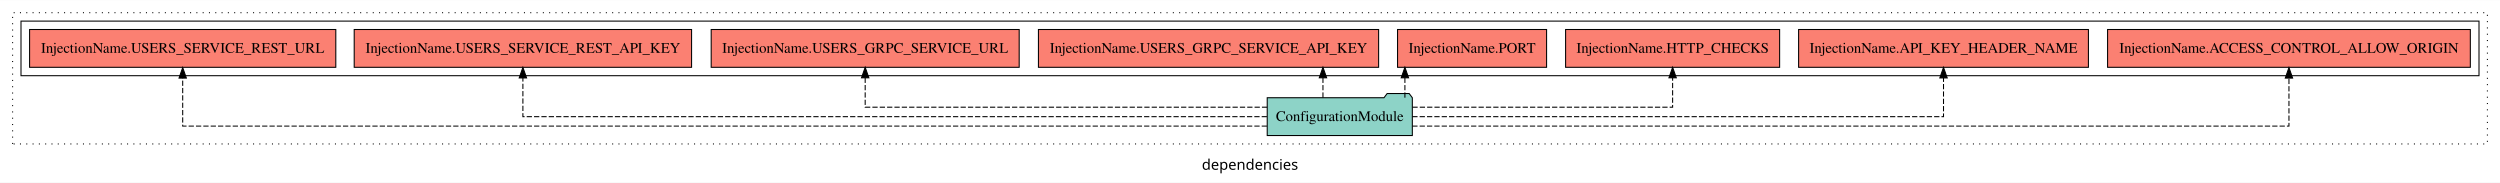
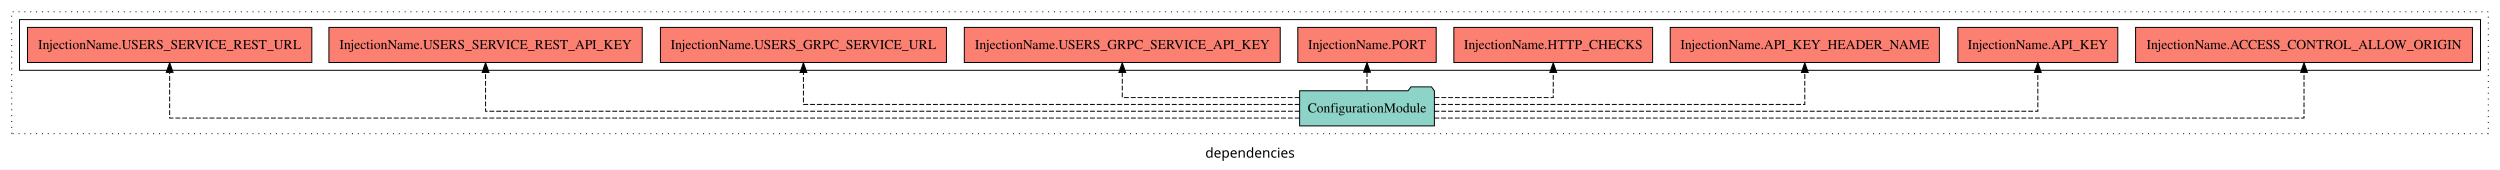
- <svg xmlns="http://www.w3.org/2000/svg" width="2381pt" height="174pt" viewBox="0.00 0.00 2381.00 173.80">
+ <svg xmlns="http://www.w3.org/2000/svg" width="2564pt" height="174pt" viewBox="0.00 0.00 2564.00 173.80">
  <g id="graph0" class="graph" transform="scale(1 1) rotate(0) translate(4 169.8)">
-     <polygon fill="white" stroke="transparent" points="-4,4 -4,-169.8 2377,-169.8 2377,4 -4,4" />
-     <text text-anchor="middle" x="1186.5" y="-8.2" font-family="sans-serif" font-size="14.00">dependencies</text>
+     <polygon fill="white" stroke="transparent" points="-4,4 -4,-169.8 2560,-169.8 2560,4 -4,4" />
+     <text text-anchor="middle" x="1278" y="-8.2" font-family="sans-serif" font-size="14.00">dependencies</text>
    <g id="clust1" class="cluster">
-       <polygon fill="none" stroke="black" stroke-dasharray="1,5" points="8,-32.8 8,-157.8 2365,-157.8 2365,-32.8 8,-32.8" />
+       <polygon fill="none" stroke="black" stroke-dasharray="1,5" points="8,-32.8 8,-157.8 2548,-157.8 2548,-32.8 8,-32.8" />
    </g>
    <g id="clust4" class="cluster">
-       <polygon fill="none" stroke="black" points="16,-97.8 16,-149.8 2357,-149.8 2357,-97.8 16,-97.8" />
+       <polygon fill="none" stroke="black" points="16,-97.8 16,-149.8 2540,-149.8 2540,-97.8 16,-97.8" />
    </g>
    <g id="node1" class="node">
-       <polygon fill="#fb8072" stroke="black" points="2348.74,-141.8 2003.26,-141.8 2003.26,-105.8 2348.74,-105.8 2348.74,-141.8" />
-       <text text-anchor="middle" x="2176" y="-119.6" font-family="Times,serif" font-size="14.00">InjectionName.ACCESS_CONTROL_ALLOW_ORIGIN </text>
+       <polygon fill="#fb8072" stroke="black" points="2531.74,-141.8 2186.26,-141.8 2186.26,-105.8 2531.74,-105.8 2531.74,-141.8" />
+       <text text-anchor="middle" x="2359" y="-119.6" font-family="Times,serif" font-size="14.00">InjectionName.ACCESS_CONTROL_ALLOW_ORIGIN </text>
    </g>
    <g id="node2" class="node">
+       <polygon fill="#fb8072" stroke="black" points="2168.02,-141.8 2003.98,-141.8 2003.98,-105.8 2168.02,-105.8 2168.02,-141.8" />
+       <text text-anchor="middle" x="2086" y="-119.6" font-family="Times,serif" font-size="14.00">InjectionName.API_KEY </text>
+     </g>
+     <g id="node3" class="node">
      <polygon fill="#fb8072" stroke="black" points="1985.01,-141.8 1708.99,-141.8 1708.99,-105.8 1985.01,-105.8 1985.01,-141.8" />
      <text text-anchor="middle" x="1847" y="-119.6" font-family="Times,serif" font-size="14.00">InjectionName.API_KEY_HEADER_NAME </text>
    </g>
-     <g id="node3" class="node">
+     <g id="node4" class="node">
      <polygon fill="#fb8072" stroke="black" points="1690.92,-141.8 1487.08,-141.8 1487.08,-105.8 1690.92,-105.8 1690.92,-141.8" />
      <text text-anchor="middle" x="1589" y="-119.6" font-family="Times,serif" font-size="14.00">InjectionName.HTTP_CHECKS </text>
    </g>
-     <g id="node4" class="node">
+     <g id="node5" class="node">
      <polygon fill="#fb8072" stroke="black" points="1468.97,-141.8 1327.03,-141.8 1327.03,-105.8 1468.97,-105.8 1468.97,-141.8" />
      <text text-anchor="middle" x="1398" y="-119.6" font-family="Times,serif" font-size="14.00">InjectionName.PORT </text>
    </g>
-     <g id="node5" class="node">
+     <g id="node6" class="node">
      <polygon fill="#fb8072" stroke="black" points="1309,-141.8 985,-141.8 985,-105.8 1309,-105.8 1309,-141.8" />
      <text text-anchor="middle" x="1147" y="-119.6" font-family="Times,serif" font-size="14.00">InjectionName.USERS_GRPC_SERVICE_API_KEY </text>
    </g>
-     <g id="node6" class="node">
+     <g id="node7" class="node">
      <polygon fill="#fb8072" stroke="black" points="966.67,-141.8 673.33,-141.8 673.33,-105.8 966.67,-105.8 966.67,-141.8" />
      <text text-anchor="middle" x="820" y="-119.6" font-family="Times,serif" font-size="14.00">InjectionName.USERS_GRPC_SERVICE_URL </text>
    </g>
-     <g id="node7" class="node">
+     <g id="node8" class="node">
      <polygon fill="#fb8072" stroke="black" points="654.66,-141.8 333.34,-141.8 333.34,-105.8 654.66,-105.8 654.66,-141.8" />
      <text text-anchor="middle" x="494" y="-119.6" font-family="Times,serif" font-size="14.00">InjectionName.USERS_SERVICE_REST_API_KEY </text>
    </g>
-     <g id="node8" class="node">
+     <g id="node9" class="node">
      <polygon fill="#fb8072" stroke="black" points="315.82,-141.8 24.18,-141.8 24.18,-105.8 315.82,-105.8 315.82,-141.8" />
      <text text-anchor="middle" x="170" y="-119.6" font-family="Times,serif" font-size="14.00">InjectionName.USERS_SERVICE_REST_URL </text>
    </g>
-     <g id="node9" class="node">
-       <polygon fill="#8dd3c7" stroke="black" points="1341.1,-76.8 1338.1,-80.8 1317.1,-80.8 1314.1,-76.8 1202.9,-76.8 1202.9,-40.8 1341.1,-40.8 1341.1,-76.8" />
-       <text text-anchor="middle" x="1272" y="-54.6" font-family="Times,serif" font-size="14.00">ConfigurationModule</text>
+     <g id="node10" class="node">
+       <polygon fill="#8dd3c7" stroke="black" points="1467.1,-76.8 1464.1,-80.8 1443.1,-80.8 1440.1,-76.8 1328.9,-76.8 1328.9,-40.8 1467.1,-40.8 1467.1,-76.8" />
+       <text text-anchor="middle" x="1398" y="-54.6" font-family="Times,serif" font-size="14.00">ConfigurationModule</text>
    </g>
    <g id="edge1" class="edge">
-       <path fill="none" stroke="black" stroke-dasharray="5,2" d="M1341.06,-49.8C1552.38,-49.8 2176,-49.8 2176,-49.8 2176,-49.8 2176,-95.51 2176,-95.51" />
-       <polygon fill="black" stroke="black" points="2172.5,-95.51 2176,-105.51 2179.5,-95.51 2172.5,-95.51" />
+       <path fill="none" stroke="black" stroke-dasharray="5,2" d="M1467.11,-48.8C1687.46,-48.8 2359,-48.8 2359,-48.8 2359,-48.8 2359,-95.64 2359,-95.64" />
+       <polygon fill="black" stroke="black" points="2355.5,-95.64 2359,-105.64 2362.5,-95.64 2355.5,-95.64" />
    </g>
    <g id="edge2" class="edge">
-       <path fill="none" stroke="black" stroke-dasharray="5,2" d="M1341.07,-58.8C1493.85,-58.8 1847,-58.8 1847,-58.8 1847,-58.8 1847,-95.69 1847,-95.69" />
-       <polygon fill="black" stroke="black" points="1843.5,-95.69 1847,-105.69 1850.5,-95.69 1843.5,-95.69" />
+       <path fill="none" stroke="black" stroke-dasharray="5,2" d="M1467.12,-55.8C1641.59,-55.8 2086,-55.8 2086,-55.8 2086,-55.8 2086,-95.58 2086,-95.58" />
+       <polygon fill="black" stroke="black" points="2082.5,-95.58 2086,-105.58 2089.5,-95.58 2082.5,-95.58" />
    </g>
    <g id="edge3" class="edge">
-       <path fill="none" stroke="black" stroke-dasharray="5,2" d="M1341.18,-67.8C1434.45,-67.8 1589,-67.8 1589,-67.8 1589,-67.8 1589,-95.77 1589,-95.77" />
-       <polygon fill="black" stroke="black" points="1585.5,-95.77 1589,-105.77 1592.5,-95.77 1585.5,-95.77" />
+       <path fill="none" stroke="black" stroke-dasharray="5,2" d="M1467.17,-62.8C1593.12,-62.8 1847,-62.8 1847,-62.8 1847,-62.8 1847,-95.5 1847,-95.5" />
+       <polygon fill="black" stroke="black" points="1843.5,-95.5 1847,-105.5 1850.5,-95.5 1843.5,-95.5" />
    </g>
    <g id="edge4" class="edge">
-       <path fill="none" stroke="black" stroke-dasharray="5,2" d="M1334.03,-76.91C1334.03,-76.91 1334.03,-95.79 1334.03,-95.79" />
-       <polygon fill="black" stroke="black" points="1330.53,-95.79 1334.03,-105.79 1337.53,-95.79 1330.53,-95.79" />
+       <path fill="none" stroke="black" stroke-dasharray="5,2" d="M1467.23,-69.8C1521.89,-69.8 1589,-69.8 1589,-69.8 1589,-69.8 1589,-95.52 1589,-95.52" />
+       <polygon fill="black" stroke="black" points="1585.5,-95.52 1589,-105.52 1592.5,-95.52 1585.5,-95.52" />
    </g>
    <g id="edge5" class="edge">
-       <path fill="none" stroke="black" stroke-dasharray="5,2" d="M1255.98,-76.91C1255.98,-76.91 1255.98,-95.79 1255.98,-95.79" />
-       <polygon fill="black" stroke="black" points="1252.48,-95.79 1255.98,-105.79 1259.48,-95.79 1252.48,-95.79" />
+       <path fill="none" stroke="black" stroke-dasharray="5,2" d="M1398,-76.91C1398,-76.91 1398,-95.79 1398,-95.79" />
+       <polygon fill="black" stroke="black" points="1394.5,-95.79 1398,-105.79 1401.5,-95.79 1394.5,-95.79" />
    </g>
    <g id="edge6" class="edge">
-       <path fill="none" stroke="black" stroke-dasharray="5,2" d="M1202.86,-67.8C1076.24,-67.8 820,-67.8 820,-67.8 820,-67.8 820,-95.77 820,-95.77" />
-       <polygon fill="black" stroke="black" points="816.5,-95.77 820,-105.77 823.5,-95.77 816.5,-95.77" />
+       <path fill="none" stroke="black" stroke-dasharray="5,2" d="M1328.75,-69.8C1254.45,-69.8 1147,-69.8 1147,-69.8 1147,-69.8 1147,-95.52 1147,-95.52" />
+       <polygon fill="black" stroke="black" points="1143.5,-95.52 1147,-105.52 1150.5,-95.52 1143.5,-95.52" />
    </g>
    <g id="edge7" class="edge">
-       <path fill="none" stroke="black" stroke-dasharray="5,2" d="M1202.62,-58.8C1011.93,-58.8 494,-58.8 494,-58.8 494,-58.8 494,-95.69 494,-95.69" />
-       <polygon fill="black" stroke="black" points="490.5,-95.69 494,-105.69 497.5,-95.69 490.5,-95.69" />
+       <path fill="none" stroke="black" stroke-dasharray="5,2" d="M1328.85,-62.8C1175.43,-62.8 820,-62.8 820,-62.8 820,-62.8 820,-95.5 820,-95.5" />
+       <polygon fill="black" stroke="black" points="816.5,-95.5 820,-105.5 823.5,-95.5 816.5,-95.5" />
    </g>
    <g id="edge8" class="edge">
-       <path fill="none" stroke="black" stroke-dasharray="5,2" d="M1202.65,-49.8C960.9,-49.8 170,-49.8 170,-49.8 170,-49.8 170,-95.51 170,-95.51" />
-       <polygon fill="black" stroke="black" points="166.5,-95.51 170,-105.51 173.5,-95.51 166.5,-95.51" />
+       <path fill="none" stroke="black" stroke-dasharray="5,2" d="M1328.94,-55.8C1117.62,-55.8 494,-55.8 494,-55.8 494,-55.8 494,-95.58 494,-95.58" />
+       <polygon fill="black" stroke="black" points="490.5,-95.58 494,-105.58 497.5,-95.58 490.5,-95.58" />
+     </g>
+     <g id="edge9" class="edge">
+       <path fill="none" stroke="black" stroke-dasharray="5,2" d="M1328.9,-48.8C1069.71,-48.8 170,-48.8 170,-48.8 170,-48.8 170,-95.64 170,-95.64" />
+       <polygon fill="black" stroke="black" points="166.5,-95.64 170,-105.64 173.5,-95.64 166.5,-95.64" />
    </g>
  </g>
</svg>
